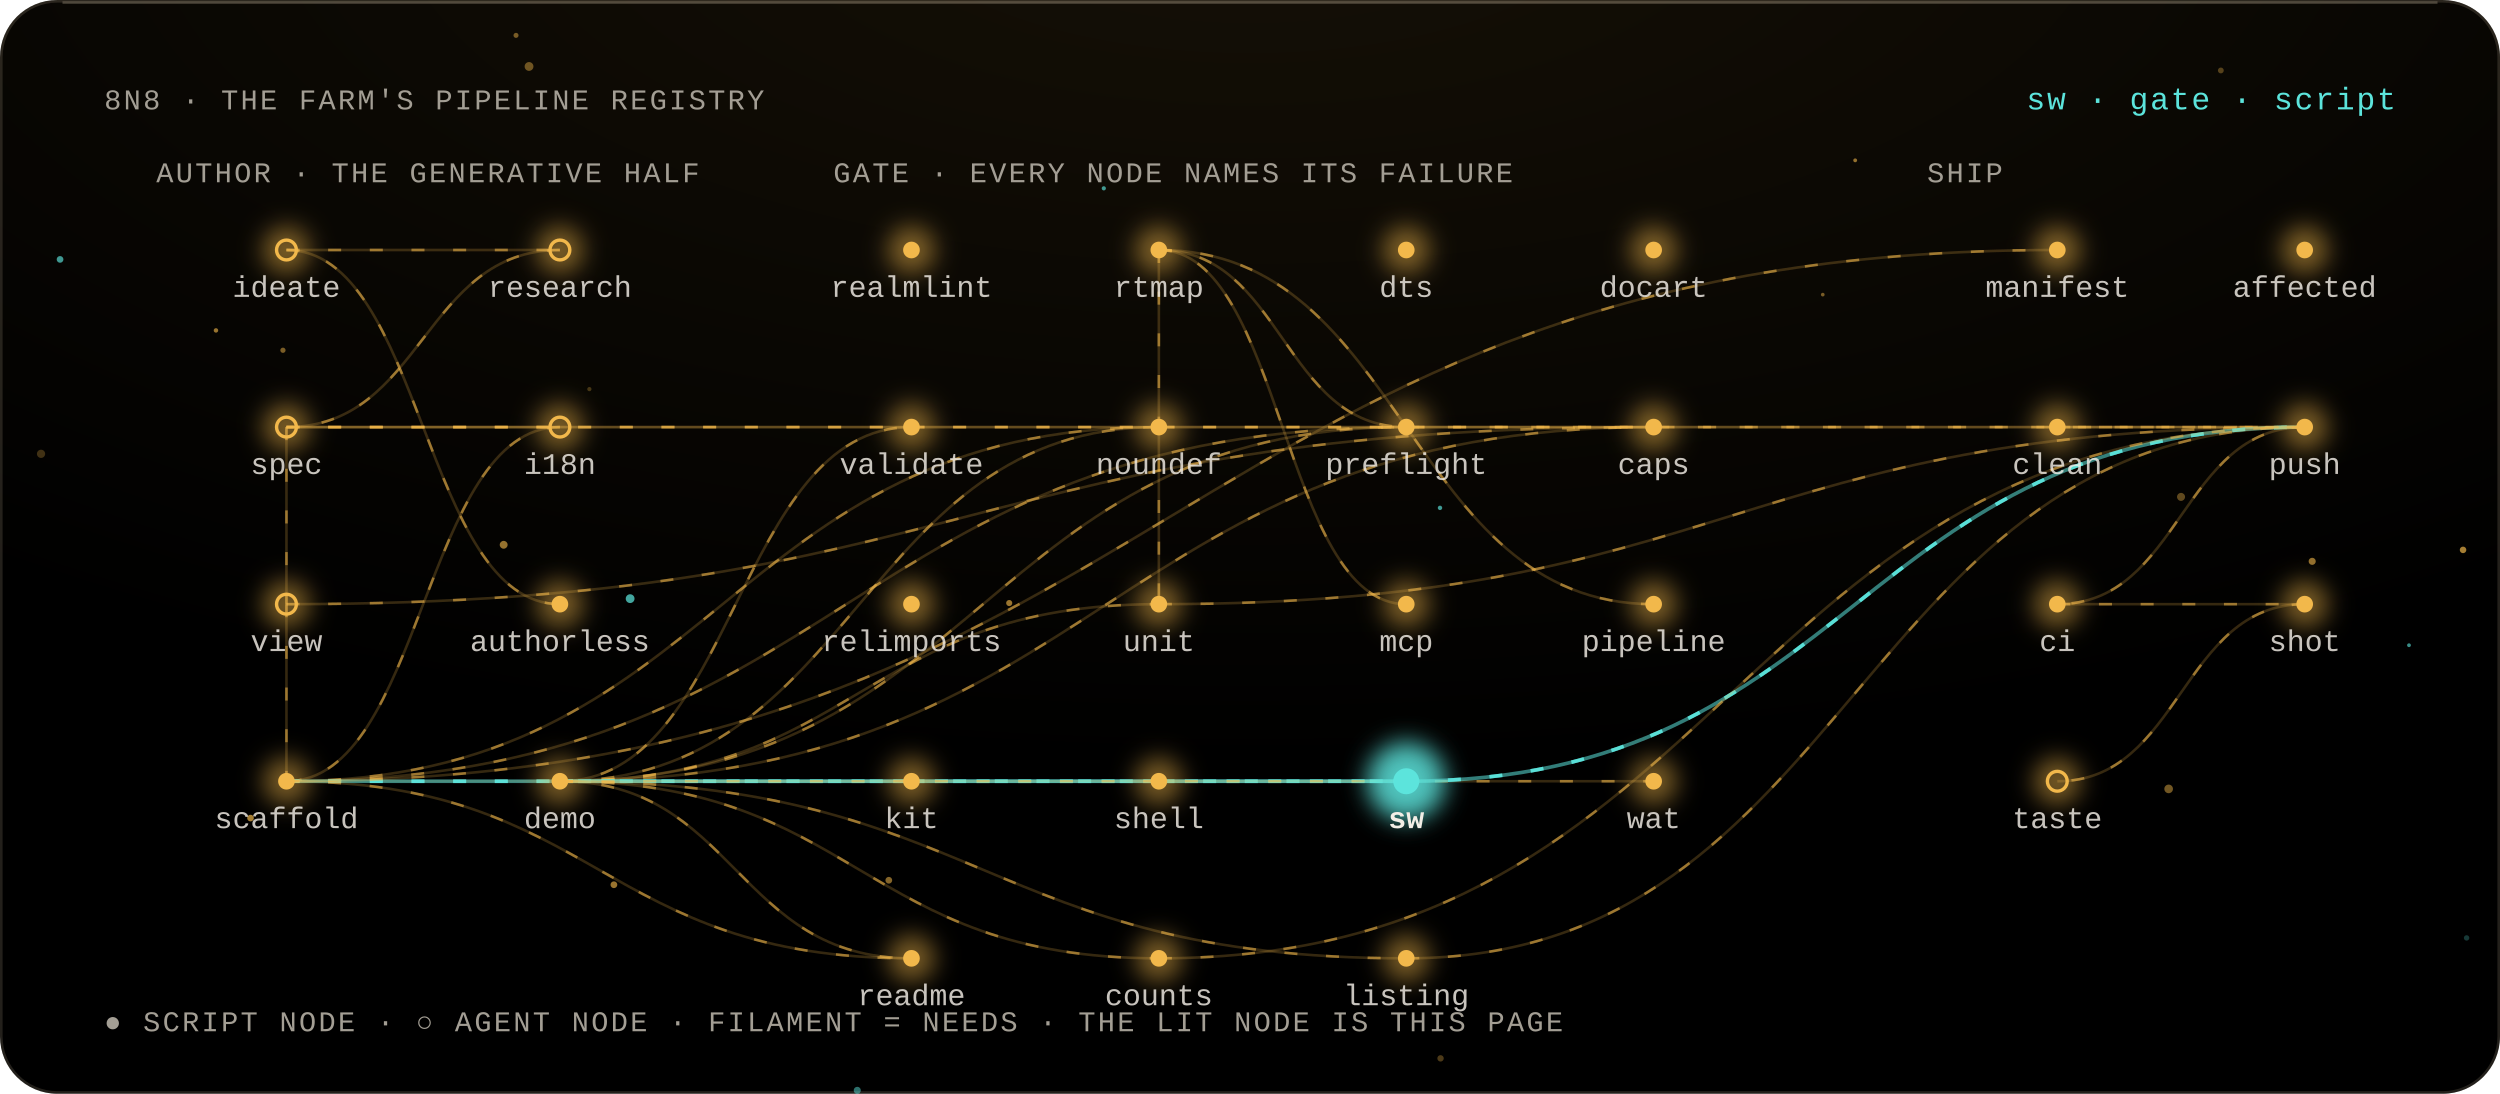
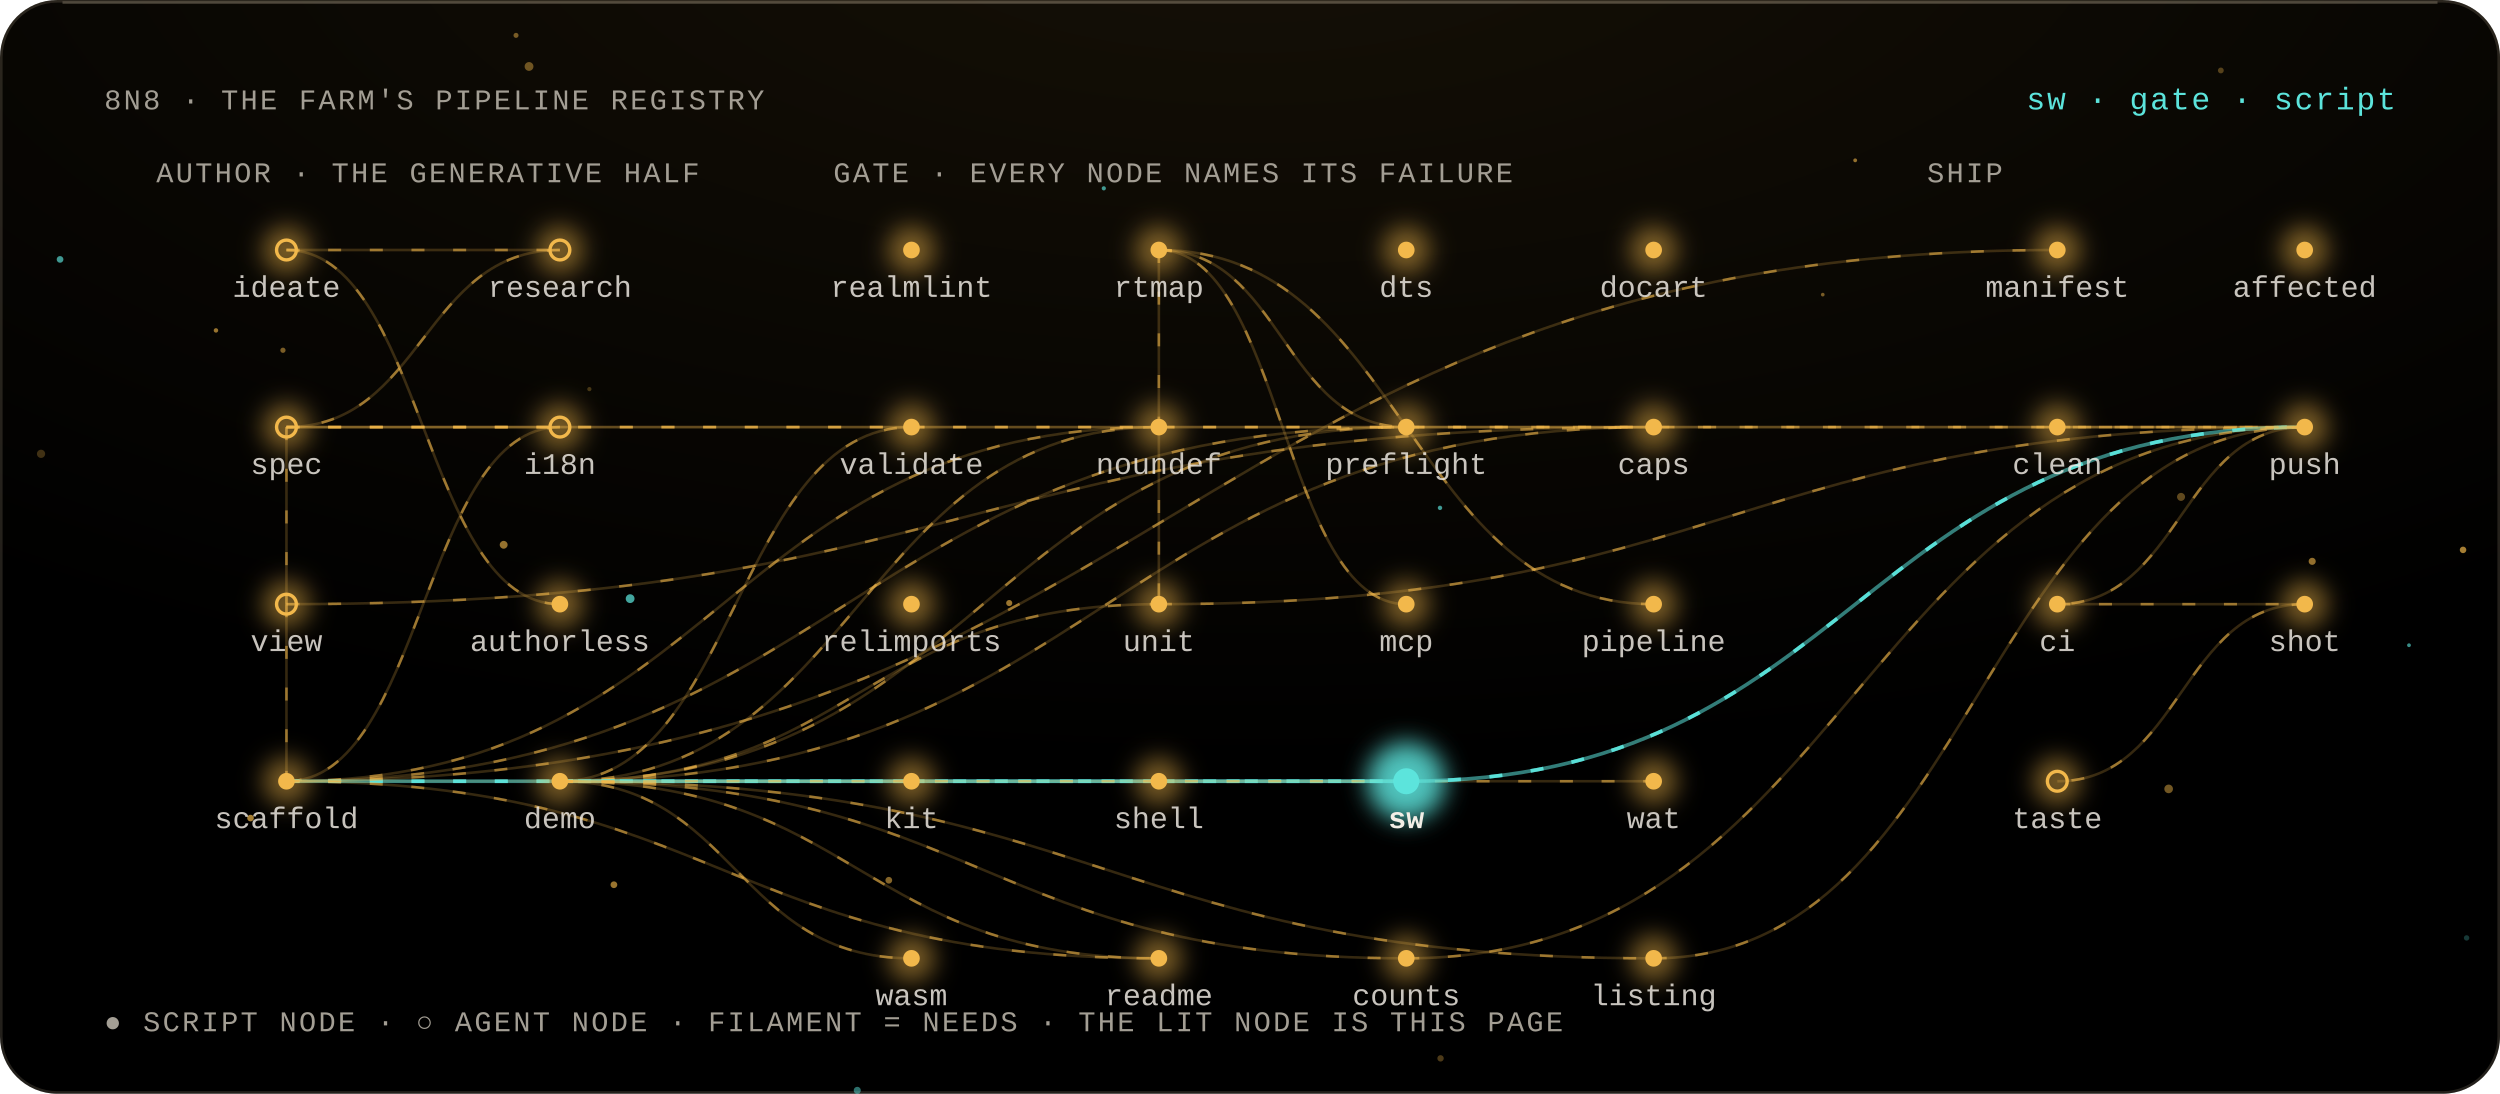
<svg xmlns="http://www.w3.org/2000/svg" viewBox="0 0 960 420" width="960" height="420" role="img" aria-labelledby="t">
  <style>
  text { font-family: 'Geist Mono', ui-monospace, 'Liberation Mono', Menlo, monospace; fill: #F2EEE6; }
  .m { fill: #A39E94; font-size: 11px; letter-spacing: .08em; }
  .l { font-size: 11.5px; }
  .h { font-size: 12px; fill: #5CE4DC; letter-spacing: .06em; }
  .flow { stroke-dasharray: 5 11; animation: flow 3s linear infinite; }
  @keyframes flow { to { stroke-dashoffset: -32; } }
  .breathe { animation: breathe 4.2s ease-in-out infinite; }
  @keyframes breathe { 50% { opacity: .38; } }
  .beat { animation: beat 2.6s ease-in-out infinite; transform-box: fill-box; transform-origin: center; }
  @keyframes beat { 50% { opacity: .55; transform: scale(1.35); } }
  .spin { transform-box: fill-box; transform-origin: center; animation: spin 48s linear infinite; }
  .spin-r { transform-box: fill-box; transform-origin: center; animation: spin 64s linear infinite reverse; }
  @keyframes spin { to { transform: rotate(360deg); } }
  @media (prefers-reduced-motion: reduce) { * { animation: none !important; } }
</style>
  <defs>
    <filter id="bloom" x="-80%" y="-80%" width="260%" height="260%">
      <feGaussianBlur stdDeviation="4.5" />
    </filter>
    <filter id="soft" x="-30%" y="-30%" width="160%" height="160%">
      <feGaussianBlur stdDeviation="1.4" />
    </filter>
    <radialGradient id="key" cx="50%" cy="-10%" r="80%">
      <stop offset="0" stop-color="#F2B84B" stop-opacity=".09" />
      <stop offset="1" stop-color="#F2B84B" stop-opacity="0" />
    </radialGradient>
    <linearGradient id="pair" x1="0" x2="1">
      <stop offset="0" stop-color="#F2B84B" />
      <stop offset="1" stop-color="#5CE4DC" />
    </linearGradient>
  </defs>
  <rect width="960" height="420" rx="22" fill="#000" />
  <rect width="960" height="420" rx="22" fill="url(#key)" />
  <rect x=".5" y=".5" width="959" height="419" rx="21.5" fill="none" stroke="rgba(255,232,196,.14)" />
  <path d="M 24 1 H 936" stroke="rgba(255,238,208,.22)" stroke-width="1" />
  <g>
    <circle cx="699.94" cy="113.14" r="0.71" fill="#F2B84B" opacity="0.48" class="breathe" style="animation-delay:-2.9s" />
    <circle cx="947.17" cy="360.16" r="1.04" fill="#5CE4DC" opacity="0.25" class="breathe" style="animation-delay:-2.26s" />
    <circle cx="23.06" cy="99.61" r="1.29" fill="#5CE4DC" opacity="0.66" class="breathe" style="animation-delay:-1.52s" />
    <circle cx="15.76" cy="174.27" r="1.58" fill="#F2B84B" opacity="0.26" class="breathe" style="animation-delay:-1.68s" />
    <circle cx="198.15" cy="13.58" r="0.97" fill="#F2B84B" opacity="0.47" class="breathe" style="animation-delay:-3.41s" />
    <circle cx="387.54" cy="231.57" r="1.18" fill="#F2B84B" opacity="0.63" class="breathe" style="animation-delay:-3.35s" />
    <circle cx="329.19" cy="418.7" r="1.37" fill="#5CE4DC" opacity="0.49" class="breathe" style="animation-delay:-3.64s" />
    <circle cx="553.17" cy="406.41" r="1.23" fill="#F2B84B" opacity="0.32" class="breathe" style="animation-delay:-2s" />
    <circle cx="925.05" cy="247.77" r="0.73" fill="#5CE4DC" opacity="0.62" class="breathe" style="animation-delay:-4.09s" />
    <circle cx="108.65" cy="134.5" r="1.01" fill="#F2B84B" opacity="0.49" class="breathe" style="animation-delay:-1.14s" />
    <circle cx="96.2" cy="314.14" r="1.28" fill="#F2B84B" opacity="0.69" class="breathe" style="animation-delay:-1.5s" />
    <circle cx="945.81" cy="211.16" r="1.26" fill="#F2B84B" opacity="0.68" class="breathe" style="animation-delay:-2.82s" />
    <circle cx="82.93" cy="126.88" r="0.86" fill="#F2B84B" opacity="0.62" class="breathe" style="animation-delay:-0.34s" />
    <circle cx="712.39" cy="61.57" r="0.74" fill="#F2B84B" opacity="0.59" class="breathe" style="animation-delay:-1.81s" />
    <circle cx="832.76" cy="302.94" r="1.66" fill="#F2B84B" opacity="0.47" class="breathe" style="animation-delay:-4s" />
    <circle cx="852.8" cy="27.06" r="1.12" fill="#F2B84B" opacity="0.33" class="breathe" style="animation-delay:-2.46s" />
    <circle cx="887.88" cy="215.55" r="1.37" fill="#F2B84B" opacity="0.6" class="breathe" style="animation-delay:-1.46s" />
    <circle cx="423.86" cy="72.32" r="0.81" fill="#5CE4DC" opacity="0.66" class="breathe" style="animation-delay:-3.16s" />
    <circle cx="193.41" cy="209.2" r="1.51" fill="#F2B84B" opacity="0.61" class="breathe" style="animation-delay:-1.65s" />
    <circle cx="235.74" cy="339.74" r="1.3" fill="#F2B84B" opacity="0.63" class="breathe" style="animation-delay:-0.86s" />
    <circle cx="203.15" cy="25.52" r="1.69" fill="#F2B84B" opacity="0.43" class="breathe" style="animation-delay:-0.32s" />
    <circle cx="241.97" cy="229.88" r="1.69" fill="#5CE4DC" opacity="0.72" class="breathe" style="animation-delay:-0.07s" />
    <circle cx="837.52" cy="190.81" r="1.54" fill="#F2B84B" opacity="0.39" class="breathe" style="animation-delay:-2.54s" />
    <circle cx="552.96" cy="195.02" r="0.85" fill="#5CE4DC" opacity="0.67" class="breathe" style="animation-delay:-3.27s" />
    <circle cx="341.3" cy="338.02" r="1.3" fill="#F2B84B" opacity="0.55" class="breathe" style="animation-delay:-3.57s" />
    <circle cx="226.32" cy="149.42" r="0.81" fill="#F2B84B" opacity="0.27" class="breathe" style="animation-delay:-3.79s" />
  </g>
  <text x="40" y="42" class="m" text-anchor="start">8N8 · THE FARM'S PIPELINE REGISTRY</text>
  <text x="920" y="42" class="h" text-anchor="end">sw · gate · script</text>
  <text x="60" y="70" class="m" text-anchor="start">AUTHOR · THE GENERATIVE HALF</text>
  <text x="320" y="70" class="m" text-anchor="start">GATE · EVERY NODE NAMES ITS FAILURE</text>
  <text x="740" y="70" class="m" text-anchor="start">SHIP</text>
  <path d="M 110 96 C 162.5 96, 162.5 96, 215 96" fill="none" stroke="#F2B84B" stroke-opacity="0.22" stroke-width="1" />
  <path d="M 110 96 C 162.5 96, 162.5 96, 215 96" fill="none" stroke="#F2B84B" stroke-opacity="0.55" stroke-width="1" class="flow" />
  <path d="M 215 96 C 162.5 96, 162.5 164, 110 164" fill="none" stroke="#F2B84B" stroke-opacity="0.22" stroke-width="1" />
  <path d="M 215 96 C 162.5 96, 162.5 164, 110 164" fill="none" stroke="#F2B84B" stroke-opacity="0.55" stroke-width="1" class="flow" />
  <path d="M 110 164 C 162.5 164, 162.5 164, 215 164" fill="none" stroke="#F2B84B" stroke-opacity="0.22" stroke-width="1" />
  <path d="M 110 164 C 162.5 164, 162.5 164, 215 164" fill="none" stroke="#F2B84B" stroke-opacity="0.55" stroke-width="1" class="flow" />
  <path d="M 110 164 C 110 164, 110 232, 110 232" fill="none" stroke="#F2B84B" stroke-opacity="0.22" stroke-width="1" />
  <path d="M 110 164 C 110 164, 110 232, 110 232" fill="none" stroke="#F2B84B" stroke-opacity="0.55" stroke-width="1" class="flow" />
  <path d="M 110 96 C 162.5 96, 162.5 232, 215 232" fill="none" stroke="#F2B84B" stroke-opacity="0.22" stroke-width="1" />
  <path d="M 110 96 C 162.5 96, 162.5 232, 215 232" fill="none" stroke="#F2B84B" stroke-opacity="0.55" stroke-width="1" class="flow" />
  <path d="M 110 232 C 110 232, 110 300, 110 300" fill="none" stroke="#F2B84B" stroke-opacity="0.22" stroke-width="1" />
  <path d="M 110 232 C 110 232, 110 300, 110 300" fill="none" stroke="#F2B84B" stroke-opacity="0.55" stroke-width="1" class="flow" />
  <path d="M 215 164 C 162.5 164, 162.5 300, 110 300" fill="none" stroke="#F2B84B" stroke-opacity="0.22" stroke-width="1" />
  <path d="M 215 164 C 162.5 164, 162.5 300, 110 300" fill="none" stroke="#F2B84B" stroke-opacity="0.55" stroke-width="1" class="flow" />
  <path d="M 110 164 C 230 164, 230 164, 350 164" fill="none" stroke="#F2B84B" stroke-opacity="0.22" stroke-width="1" />
  <path d="M 110 164 C 230 164, 230 164, 350 164" fill="none" stroke="#F2B84B" stroke-opacity="0.55" stroke-width="1" class="flow" />
  <path d="M 215 300 C 282.5 300, 282.5 164, 350 164" fill="none" stroke="#F2B84B" stroke-opacity="0.22" stroke-width="1" />
  <path d="M 215 300 C 282.5 300, 282.5 164, 350 164" fill="none" stroke="#F2B84B" stroke-opacity="0.55" stroke-width="1" class="flow" />
  <path d="M 110 300 C 277.5 300, 277.5 164, 445 164" fill="none" stroke="#F2B84B" stroke-opacity="0.22" stroke-width="1" />
  <path d="M 110 300 C 277.5 300, 277.5 164, 445 164" fill="none" stroke="#F2B84B" stroke-opacity="0.55" stroke-width="1" class="flow" />
  <path d="M 215 300 C 330 300, 330 164, 445 164" fill="none" stroke="#F2B84B" stroke-opacity="0.22" stroke-width="1" />
  <path d="M 215 300 C 330 300, 330 164, 445 164" fill="none" stroke="#F2B84B" stroke-opacity="0.55" stroke-width="1" class="flow" />
  <path d="M 110 300 C 325 300, 325 164, 540 164" fill="none" stroke="#F2B84B" stroke-opacity="0.22" stroke-width="1" />
  <path d="M 110 300 C 325 300, 325 164, 540 164" fill="none" stroke="#F2B84B" stroke-opacity="0.55" stroke-width="1" class="flow" />
  <path d="M 215 300 C 377.5 300, 377.5 164, 540 164" fill="none" stroke="#F2B84B" stroke-opacity="0.22" stroke-width="1" />
  <path d="M 215 300 C 377.5 300, 377.5 164, 540 164" fill="none" stroke="#F2B84B" stroke-opacity="0.55" stroke-width="1" class="flow" />
  <path d="M 445 96 C 492.5 96, 492.5 164, 540 164" fill="none" stroke="#F2B84B" stroke-opacity="0.22" stroke-width="1" />
  <path d="M 445 96 C 492.5 96, 492.5 164, 540 164" fill="none" stroke="#F2B84B" stroke-opacity="0.55" stroke-width="1" class="flow" />
  <path d="M 110 164 C 372.5 164, 372.5 164, 635 164" fill="none" stroke="#F2B84B" stroke-opacity="0.22" stroke-width="1" />
  <path d="M 110 164 C 372.5 164, 372.5 164, 635 164" fill="none" stroke="#F2B84B" stroke-opacity="0.55" stroke-width="1" class="flow" />
  <path d="M 110 232 C 372.5 232, 372.5 164, 635 164" fill="none" stroke="#F2B84B" stroke-opacity="0.22" stroke-width="1" />
  <path d="M 110 232 C 372.5 232, 372.5 164, 635 164" fill="none" stroke="#F2B84B" stroke-opacity="0.55" stroke-width="1" class="flow" />
  <path d="M 215 300 C 425 300, 425 164, 635 164" fill="none" stroke="#F2B84B" stroke-opacity="0.22" stroke-width="1" />
  <path d="M 215 300 C 425 300, 425 164, 635 164" fill="none" stroke="#F2B84B" stroke-opacity="0.55" stroke-width="1" class="flow" />
  <path d="M 215 300 C 330 300, 330 232, 445 232" fill="none" stroke="#F2B84B" stroke-opacity="0.22" stroke-width="1" />
  <path d="M 215 300 C 330 300, 330 232, 445 232" fill="none" stroke="#F2B84B" stroke-opacity="0.55" stroke-width="1" class="flow" />
  <path d="M 445 96 C 445 96, 445 232, 445 232" fill="none" stroke="#F2B84B" stroke-opacity="0.22" stroke-width="1" />
  <path d="M 445 96 C 445 96, 445 232, 445 232" fill="none" stroke="#F2B84B" stroke-opacity="0.55" stroke-width="1" class="flow" />
  <path d="M 445 96 C 492.5 96, 492.5 232, 540 232" fill="none" stroke="#F2B84B" stroke-opacity="0.22" stroke-width="1" />
  <path d="M 445 96 C 492.5 96, 492.5 232, 540 232" fill="none" stroke="#F2B84B" stroke-opacity="0.55" stroke-width="1" class="flow" />
  <path d="M 445 96 C 540 96, 540 232, 635 232" fill="none" stroke="#F2B84B" stroke-opacity="0.22" stroke-width="1" />
  <path d="M 445 96 C 540 96, 540 232, 635 232" fill="none" stroke="#F2B84B" stroke-opacity="0.55" stroke-width="1" class="flow" />
  <path d="M 110 300 C 230 300, 230 300, 350 300" fill="none" stroke="#F2B84B" stroke-opacity="0.22" stroke-width="1" />
  <path d="M 110 300 C 230 300, 230 300, 350 300" fill="none" stroke="#F2B84B" stroke-opacity="0.55" stroke-width="1" class="flow" />
  <path d="M 110 300 C 325 300, 325 300, 540 300" fill="none" stroke="#5CE4DC" stroke-opacity="0.55" stroke-width="1.4" />
  <path d="M 110 300 C 325 300, 325 300, 540 300" fill="none" stroke="#5CE4DC" stroke-opacity="0.95" stroke-width="1.4" class="flow" />
  <path d="M 215 300 C 377.5 300, 377.5 300, 540 300" fill="none" stroke="#5CE4DC" stroke-opacity="0.55" stroke-width="1.4" />
  <path d="M 215 300 C 377.5 300, 377.5 300, 540 300" fill="none" stroke="#5CE4DC" stroke-opacity="0.95" stroke-width="1.4" class="flow" />
  <path d="M 215 300 C 425 300, 425 300, 635 300" fill="none" stroke="#F2B84B" stroke-opacity="0.22" stroke-width="1" />
  <path d="M 215 300 C 425 300, 425 300, 635 300" fill="none" stroke="#F2B84B" stroke-opacity="0.55" stroke-width="1" class="flow" />
-   <path d="M 110 300 C 230 300, 230 368, 350 368" fill="none" stroke="#F2B84B" stroke-opacity="0.22" stroke-width="1" />
-   <path d="M 110 300 C 230 300, 230 368, 350 368" fill="none" stroke="#F2B84B" stroke-opacity="0.55" stroke-width="1" class="flow" />
  <path d="M 215 300 C 282.5 300, 282.5 368, 350 368" fill="none" stroke="#F2B84B" stroke-opacity="0.22" stroke-width="1" />
  <path d="M 215 300 C 282.5 300, 282.5 368, 350 368" fill="none" stroke="#F2B84B" stroke-opacity="0.55" stroke-width="1" class="flow" />
+   <path d="M 110 300 C 277.5 300, 277.5 368, 445 368" fill="none" stroke="#F2B84B" stroke-opacity="0.22" stroke-width="1" />
+   <path d="M 110 300 C 277.5 300, 277.5 368, 445 368" fill="none" stroke="#F2B84B" stroke-opacity="0.55" stroke-width="1" class="flow" />
  <path d="M 215 300 C 330 300, 330 368, 445 368" fill="none" stroke="#F2B84B" stroke-opacity="0.22" stroke-width="1" />
  <path d="M 215 300 C 330 300, 330 368, 445 368" fill="none" stroke="#F2B84B" stroke-opacity="0.55" stroke-width="1" class="flow" />
  <path d="M 215 300 C 377.5 300, 377.5 368, 540 368" fill="none" stroke="#F2B84B" stroke-opacity="0.22" stroke-width="1" />
  <path d="M 215 300 C 377.5 300, 377.5 368, 540 368" fill="none" stroke="#F2B84B" stroke-opacity="0.55" stroke-width="1" class="flow" />
+   <path d="M 215 300 C 425 300, 425 368, 635 368" fill="none" stroke="#F2B84B" stroke-opacity="0.22" stroke-width="1" />
+   <path d="M 215 300 C 425 300, 425 368, 635 368" fill="none" stroke="#F2B84B" stroke-opacity="0.55" stroke-width="1" class="flow" />
  <path d="M 110 300 C 450 300, 450 96, 790 96" fill="none" stroke="#F2B84B" stroke-opacity="0.22" stroke-width="1" />
  <path d="M 110 300 C 450 300, 450 96, 790 96" fill="none" stroke="#F2B84B" stroke-opacity="0.55" stroke-width="1" class="flow" />
  <path d="M 350 164 C 617.5 164, 617.5 164, 885 164" fill="none" stroke="#F2B84B" stroke-opacity="0.22" stroke-width="1" />
  <path d="M 350 164 C 617.5 164, 617.5 164, 885 164" fill="none" stroke="#F2B84B" stroke-opacity="0.55" stroke-width="1" class="flow" />
  <path d="M 540 164 C 712.5 164, 712.5 164, 885 164" fill="none" stroke="#F2B84B" stroke-opacity="0.22" stroke-width="1" />
  <path d="M 540 164 C 712.5 164, 712.5 164, 885 164" fill="none" stroke="#F2B84B" stroke-opacity="0.55" stroke-width="1" class="flow" />
  <path d="M 445 232 C 665 232, 665 164, 885 164" fill="none" stroke="#F2B84B" stroke-opacity="0.22" stroke-width="1" />
  <path d="M 445 232 C 665 232, 665 164, 885 164" fill="none" stroke="#F2B84B" stroke-opacity="0.55" stroke-width="1" class="flow" />
  <path d="M 540 300 C 712.5 300, 712.5 164, 885 164" fill="none" stroke="#5CE4DC" stroke-opacity="0.55" stroke-width="1.4" />
  <path d="M 540 300 C 712.5 300, 712.5 164, 885 164" fill="none" stroke="#5CE4DC" stroke-opacity="0.95" stroke-width="1.4" class="flow" />
-   <path d="M 445 368 C 665 368, 665 164, 885 164" fill="none" stroke="#F2B84B" stroke-opacity="0.22" stroke-width="1" />
-   <path d="M 445 368 C 665 368, 665 164, 885 164" fill="none" stroke="#F2B84B" stroke-opacity="0.55" stroke-width="1" class="flow" />
  <path d="M 540 368 C 712.5 368, 712.5 164, 885 164" fill="none" stroke="#F2B84B" stroke-opacity="0.22" stroke-width="1" />
  <path d="M 540 368 C 712.5 368, 712.5 164, 885 164" fill="none" stroke="#F2B84B" stroke-opacity="0.55" stroke-width="1" class="flow" />
+   <path d="M 635 368 C 760 368, 760 164, 885 164" fill="none" stroke="#F2B84B" stroke-opacity="0.22" stroke-width="1" />
+   <path d="M 635 368 C 760 368, 760 164, 885 164" fill="none" stroke="#F2B84B" stroke-opacity="0.55" stroke-width="1" class="flow" />
  <path d="M 790 164 C 837.5 164, 837.5 164, 885 164" fill="none" stroke="#F2B84B" stroke-opacity="0.22" stroke-width="1" />
  <path d="M 790 164 C 837.5 164, 837.5 164, 885 164" fill="none" stroke="#F2B84B" stroke-opacity="0.55" stroke-width="1" class="flow" />
  <path d="M 885 164 C 837.5 164, 837.5 232, 790 232" fill="none" stroke="#F2B84B" stroke-opacity="0.22" stroke-width="1" />
  <path d="M 885 164 C 837.5 164, 837.5 232, 790 232" fill="none" stroke="#F2B84B" stroke-opacity="0.55" stroke-width="1" class="flow" />
  <path d="M 790 232 C 837.5 232, 837.5 232, 885 232" fill="none" stroke="#F2B84B" stroke-opacity="0.22" stroke-width="1" />
  <path d="M 790 232 C 837.5 232, 837.5 232, 885 232" fill="none" stroke="#F2B84B" stroke-opacity="0.55" stroke-width="1" class="flow" />
  <path d="M 885 232 C 837.5 232, 837.5 300, 790 300" fill="none" stroke="#F2B84B" stroke-opacity="0.22" stroke-width="1" />
  <path d="M 885 232 C 837.5 232, 837.5 300, 790 300" fill="none" stroke="#F2B84B" stroke-opacity="0.55" stroke-width="1" class="flow" />
  <g>
    <circle cx="110" cy="96" r="9" fill="#F2B84B" opacity="0.5" filter="url(#bloom)" class="breathe" style="animation-delay:-2.41s" />
    <circle cx="110" cy="96" r="3.8" fill="none" stroke="#F2B84B" stroke-width="1.3" />
  </g>
  <text x="110" y="114" class="l" text-anchor="middle" fill="#F2EEE6" fill-opacity=".82">ideate</text>
  <g>
    <circle cx="215" cy="96" r="9" fill="#F2B84B" opacity="0.5" filter="url(#bloom)" class="breathe" style="animation-delay:-0.03s" />
    <circle cx="215" cy="96" r="3.8" fill="none" stroke="#F2B84B" stroke-width="1.3" />
  </g>
  <text x="215" y="114" class="l" text-anchor="middle" fill="#F2EEE6" fill-opacity=".82">research</text>
  <g>
    <circle cx="110" cy="164" r="9" fill="#F2B84B" opacity="0.5" filter="url(#bloom)" class="breathe" style="animation-delay:-2.92s" />
    <circle cx="110" cy="164" r="3.8" fill="none" stroke="#F2B84B" stroke-width="1.3" />
  </g>
  <text x="110" y="182" class="l" text-anchor="middle" fill="#F2EEE6" fill-opacity=".82">spec</text>
  <g>
    <circle cx="215" cy="164" r="9" fill="#F2B84B" opacity="0.5" filter="url(#bloom)" class="breathe" style="animation-delay:-1.08s" />
    <circle cx="215" cy="164" r="3.8" fill="none" stroke="#F2B84B" stroke-width="1.3" />
  </g>
  <text x="215" y="182" class="l" text-anchor="middle" fill="#F2EEE6" fill-opacity=".82">i18n</text>
  <g>
    <circle cx="110" cy="232" r="9" fill="#F2B84B" opacity="0.5" filter="url(#bloom)" class="breathe" style="animation-delay:-1.85s" />
    <circle cx="110" cy="232" r="3.8" fill="none" stroke="#F2B84B" stroke-width="1.3" />
  </g>
  <text x="110" y="250" class="l" text-anchor="middle" fill="#F2EEE6" fill-opacity=".82">view</text>
  <g>
    <circle cx="215" cy="232" r="9" fill="#F2B84B" opacity="0.5" filter="url(#bloom)" class="breathe" style="animation-delay:-2.76s" />
    <circle cx="215" cy="232" r="3.2" fill="#F2B84B" />
  </g>
  <text x="215" y="250" class="l" text-anchor="middle" fill="#F2EEE6" fill-opacity=".82">authorless</text>
  <g>
    <circle cx="110" cy="300" r="9" fill="#F2B84B" opacity="0.5" filter="url(#bloom)" class="breathe" style="animation-delay:-0.53s" />
    <circle cx="110" cy="300" r="3.2" fill="#F2B84B" />
  </g>
  <text x="110" y="318" class="l" text-anchor="middle" fill="#F2EEE6" fill-opacity=".82">scaffold</text>
  <g>
    <circle cx="215" cy="300" r="9" fill="#F2B84B" opacity="0.5" filter="url(#bloom)" class="breathe" style="animation-delay:-1.25s" />
    <circle cx="215" cy="300" r="3.2" fill="#F2B84B" />
  </g>
  <text x="215" y="318" class="l" text-anchor="middle" fill="#F2EEE6" fill-opacity=".82">demo</text>
  <g>
    <circle cx="350" cy="96" r="9" fill="#F2B84B" opacity="0.5" filter="url(#bloom)" class="breathe" style="animation-delay:-3.95s" />
    <circle cx="350" cy="96" r="3.2" fill="#F2B84B" />
  </g>
  <text x="350" y="114" class="l" text-anchor="middle" fill="#F2EEE6" fill-opacity=".82">realmlint</text>
  <g>
    <circle cx="445" cy="96" r="9" fill="#F2B84B" opacity="0.5" filter="url(#bloom)" class="breathe" style="animation-delay:-3.43s" />
    <circle cx="445" cy="96" r="3.2" fill="#F2B84B" />
  </g>
  <text x="445" y="114" class="l" text-anchor="middle" fill="#F2EEE6" fill-opacity=".82">rtmap</text>
  <g>
    <circle cx="540" cy="96" r="9" fill="#F2B84B" opacity="0.5" filter="url(#bloom)" class="breathe" style="animation-delay:-0.02s" />
    <circle cx="540" cy="96" r="3.2" fill="#F2B84B" />
  </g>
  <text x="540" y="114" class="l" text-anchor="middle" fill="#F2EEE6" fill-opacity=".82">dts</text>
  <g>
    <circle cx="635" cy="96" r="9" fill="#F2B84B" opacity="0.5" filter="url(#bloom)" class="breathe" style="animation-delay:-2.15s" />
    <circle cx="635" cy="96" r="3.2" fill="#F2B84B" />
  </g>
  <text x="635" y="114" class="l" text-anchor="middle" fill="#F2EEE6" fill-opacity=".82">docart</text>
  <g>
    <circle cx="350" cy="164" r="9" fill="#F2B84B" opacity="0.5" filter="url(#bloom)" class="breathe" style="animation-delay:-0.45s" />
    <circle cx="350" cy="164" r="3.2" fill="#F2B84B" />
  </g>
  <text x="350" y="182" class="l" text-anchor="middle" fill="#F2EEE6" fill-opacity=".82">validate</text>
  <g>
    <circle cx="445" cy="164" r="9" fill="#F2B84B" opacity="0.5" filter="url(#bloom)" class="breathe" style="animation-delay:-2.14s" />
    <circle cx="445" cy="164" r="3.2" fill="#F2B84B" />
  </g>
  <text x="445" y="182" class="l" text-anchor="middle" fill="#F2EEE6" fill-opacity=".82">noundef</text>
  <g>
    <circle cx="540" cy="164" r="9" fill="#F2B84B" opacity="0.5" filter="url(#bloom)" class="breathe" style="animation-delay:-0.1s" />
    <circle cx="540" cy="164" r="3.2" fill="#F2B84B" />
  </g>
  <text x="540" y="182" class="l" text-anchor="middle" fill="#F2EEE6" fill-opacity=".82">preflight</text>
  <g>
    <circle cx="635" cy="164" r="9" fill="#F2B84B" opacity="0.5" filter="url(#bloom)" class="breathe" style="animation-delay:-0.95s" />
    <circle cx="635" cy="164" r="3.2" fill="#F2B84B" />
  </g>
  <text x="635" y="182" class="l" text-anchor="middle" fill="#F2EEE6" fill-opacity=".82">caps</text>
  <g>
    <circle cx="350" cy="232" r="9" fill="#F2B84B" opacity="0.5" filter="url(#bloom)" class="breathe" style="animation-delay:-3.24s" />
    <circle cx="350" cy="232" r="3.2" fill="#F2B84B" />
  </g>
  <text x="350" y="250" class="l" text-anchor="middle" fill="#F2EEE6" fill-opacity=".82">relimports</text>
  <g>
    <circle cx="445" cy="232" r="9" fill="#F2B84B" opacity="0.5" filter="url(#bloom)" class="breathe" style="animation-delay:-1.45s" />
    <circle cx="445" cy="232" r="3.2" fill="#F2B84B" />
  </g>
  <text x="445" y="250" class="l" text-anchor="middle" fill="#F2EEE6" fill-opacity=".82">unit</text>
  <g>
    <circle cx="540" cy="232" r="9" fill="#F2B84B" opacity="0.5" filter="url(#bloom)" class="breathe" style="animation-delay:-2.42s" />
    <circle cx="540" cy="232" r="3.2" fill="#F2B84B" />
  </g>
  <text x="540" y="250" class="l" text-anchor="middle" fill="#F2EEE6" fill-opacity=".82">mcp</text>
  <g>
    <circle cx="635" cy="232" r="9" fill="#F2B84B" opacity="0.5" filter="url(#bloom)" class="breathe" style="animation-delay:-3.21s" />
    <circle cx="635" cy="232" r="3.2" fill="#F2B84B" />
  </g>
  <text x="635" y="250" class="l" text-anchor="middle" fill="#F2EEE6" fill-opacity=".82">pipeline</text>
  <g>
    <circle cx="350" cy="300" r="9" fill="#F2B84B" opacity="0.5" filter="url(#bloom)" class="breathe" style="animation-delay:-0.07s" />
    <circle cx="350" cy="300" r="3.2" fill="#F2B84B" />
  </g>
  <text x="350" y="318" class="l" text-anchor="middle" fill="#F2EEE6" fill-opacity=".82">kit</text>
  <g>
    <circle cx="445" cy="300" r="9" fill="#F2B84B" opacity="0.5" filter="url(#bloom)" class="breathe" style="animation-delay:-1.66s" />
    <circle cx="445" cy="300" r="3.2" fill="#F2B84B" />
  </g>
  <text x="445" y="318" class="l" text-anchor="middle" fill="#F2EEE6" fill-opacity=".82">shell</text>
  <g>
    <circle cx="540" cy="300" r="15" fill="#5CE4DC" opacity="0.85" filter="url(#bloom)" class="beat" style="animation-delay:-0.08s" />
    <circle cx="540" cy="300" r="5" fill="#5CE4DC" />
  </g>
  <text x="540" y="318" class="l" text-anchor="middle" fill="#5CE4DC" font-weight="700">sw</text>
  <g>
    <circle cx="635" cy="300" r="9" fill="#F2B84B" opacity="0.5" filter="url(#bloom)" class="breathe" style="animation-delay:-1.6s" />
    <circle cx="635" cy="300" r="3.2" fill="#F2B84B" />
  </g>
  <text x="635" y="318" class="l" text-anchor="middle" fill="#F2EEE6" fill-opacity=".82">wat</text>
  <g>
    <circle cx="350" cy="368" r="9" fill="#F2B84B" opacity="0.5" filter="url(#bloom)" class="breathe" style="animation-delay:-3.44s" />
    <circle cx="350" cy="368" r="3.2" fill="#F2B84B" />
  </g>
-   <text x="350" y="386" class="l" text-anchor="middle" fill="#F2EEE6" fill-opacity=".82">readme</text>
+   <text x="350" y="386" class="l" text-anchor="middle" fill="#F2EEE6" fill-opacity=".82">wasm</text>
  <g>
    <circle cx="445" cy="368" r="9" fill="#F2B84B" opacity="0.5" filter="url(#bloom)" class="breathe" style="animation-delay:-0.97s" />
    <circle cx="445" cy="368" r="3.2" fill="#F2B84B" />
  </g>
-   <text x="445" y="386" class="l" text-anchor="middle" fill="#F2EEE6" fill-opacity=".82">counts</text>
+   <text x="445" y="386" class="l" text-anchor="middle" fill="#F2EEE6" fill-opacity=".82">readme</text>
  <g>
    <circle cx="540" cy="368" r="9" fill="#F2B84B" opacity="0.5" filter="url(#bloom)" class="breathe" style="animation-delay:-0.83s" />
    <circle cx="540" cy="368" r="3.2" fill="#F2B84B" />
  </g>
-   <text x="540" y="386" class="l" text-anchor="middle" fill="#F2EEE6" fill-opacity=".82">listing</text>
-   <g>
-     <circle cx="790" cy="96" r="9" fill="#F2B84B" opacity="0.5" filter="url(#bloom)" class="breathe" style="animation-delay:-0.13s" />
+   <text x="540" y="386" class="l" text-anchor="middle" fill="#F2EEE6" fill-opacity=".82">counts</text>
+   <g>
+     <circle cx="635" cy="368" r="9" fill="#F2B84B" opacity="0.5" filter="url(#bloom)" class="breathe" style="animation-delay:-0.13s" />
+     <circle cx="635" cy="368" r="3.2" fill="#F2B84B" />
+   </g>
+   <text x="635" y="386" class="l" text-anchor="middle" fill="#F2EEE6" fill-opacity=".82">listing</text>
+   <g>
+     <circle cx="790" cy="96" r="9" fill="#F2B84B" opacity="0.5" filter="url(#bloom)" class="breathe" style="animation-delay:-1.77s" />
    <circle cx="790" cy="96" r="3.2" fill="#F2B84B" />
  </g>
  <text x="790" y="114" class="l" text-anchor="middle" fill="#F2EEE6" fill-opacity=".82">manifest</text>
  <g>
-     <circle cx="885" cy="96" r="9" fill="#F2B84B" opacity="0.5" filter="url(#bloom)" class="breathe" style="animation-delay:-1.77s" />
+     <circle cx="885" cy="96" r="9" fill="#F2B84B" opacity="0.5" filter="url(#bloom)" class="breathe" style="animation-delay:-3.24s" />
    <circle cx="885" cy="96" r="3.2" fill="#F2B84B" />
  </g>
  <text x="885" y="114" class="l" text-anchor="middle" fill="#F2EEE6" fill-opacity=".82">affected</text>
  <g>
-     <circle cx="790" cy="164" r="9" fill="#F2B84B" opacity="0.5" filter="url(#bloom)" class="breathe" style="animation-delay:-3.24s" />
+     <circle cx="790" cy="164" r="9" fill="#F2B84B" opacity="0.5" filter="url(#bloom)" class="breathe" style="animation-delay:-3.17s" />
    <circle cx="790" cy="164" r="3.2" fill="#F2B84B" />
  </g>
  <text x="790" y="182" class="l" text-anchor="middle" fill="#F2EEE6" fill-opacity=".82">clean</text>
  <g>
-     <circle cx="885" cy="164" r="9" fill="#F2B84B" opacity="0.5" filter="url(#bloom)" class="breathe" style="animation-delay:-3.17s" />
+     <circle cx="885" cy="164" r="9" fill="#F2B84B" opacity="0.5" filter="url(#bloom)" class="breathe" style="animation-delay:-1.74s" />
    <circle cx="885" cy="164" r="3.2" fill="#F2B84B" />
  </g>
  <text x="885" y="182" class="l" text-anchor="middle" fill="#F2EEE6" fill-opacity=".82">push</text>
  <g>
-     <circle cx="790" cy="232" r="9" fill="#F2B84B" opacity="0.5" filter="url(#bloom)" class="breathe" style="animation-delay:-1.74s" />
+     <circle cx="790" cy="232" r="9" fill="#F2B84B" opacity="0.5" filter="url(#bloom)" class="breathe" style="animation-delay:-1.61s" />
    <circle cx="790" cy="232" r="3.2" fill="#F2B84B" />
  </g>
  <text x="790" y="250" class="l" text-anchor="middle" fill="#F2EEE6" fill-opacity=".82">ci</text>
  <g>
-     <circle cx="885" cy="232" r="9" fill="#F2B84B" opacity="0.5" filter="url(#bloom)" class="breathe" style="animation-delay:-1.61s" />
+     <circle cx="885" cy="232" r="9" fill="#F2B84B" opacity="0.5" filter="url(#bloom)" class="breathe" style="animation-delay:-2.21s" />
    <circle cx="885" cy="232" r="3.2" fill="#F2B84B" />
  </g>
  <text x="885" y="250" class="l" text-anchor="middle" fill="#F2EEE6" fill-opacity=".82">shot</text>
  <g>
-     <circle cx="790" cy="300" r="9" fill="#F2B84B" opacity="0.5" filter="url(#bloom)" class="breathe" style="animation-delay:-2.21s" />
+     <circle cx="790" cy="300" r="9" fill="#F2B84B" opacity="0.5" filter="url(#bloom)" class="breathe" style="animation-delay:-3.02s" />
    <circle cx="790" cy="300" r="3.8" fill="none" stroke="#F2B84B" stroke-width="1.3" />
  </g>
  <text x="790" y="318" class="l" text-anchor="middle" fill="#F2EEE6" fill-opacity=".82">taste</text>
  <text x="40" y="396" class="m" text-anchor="start">● SCRIPT NODE  ·  ○ AGENT NODE  ·  FILAMENT = NEEDS  ·  THE LIT NODE IS THIS PAGE</text>
</svg>
